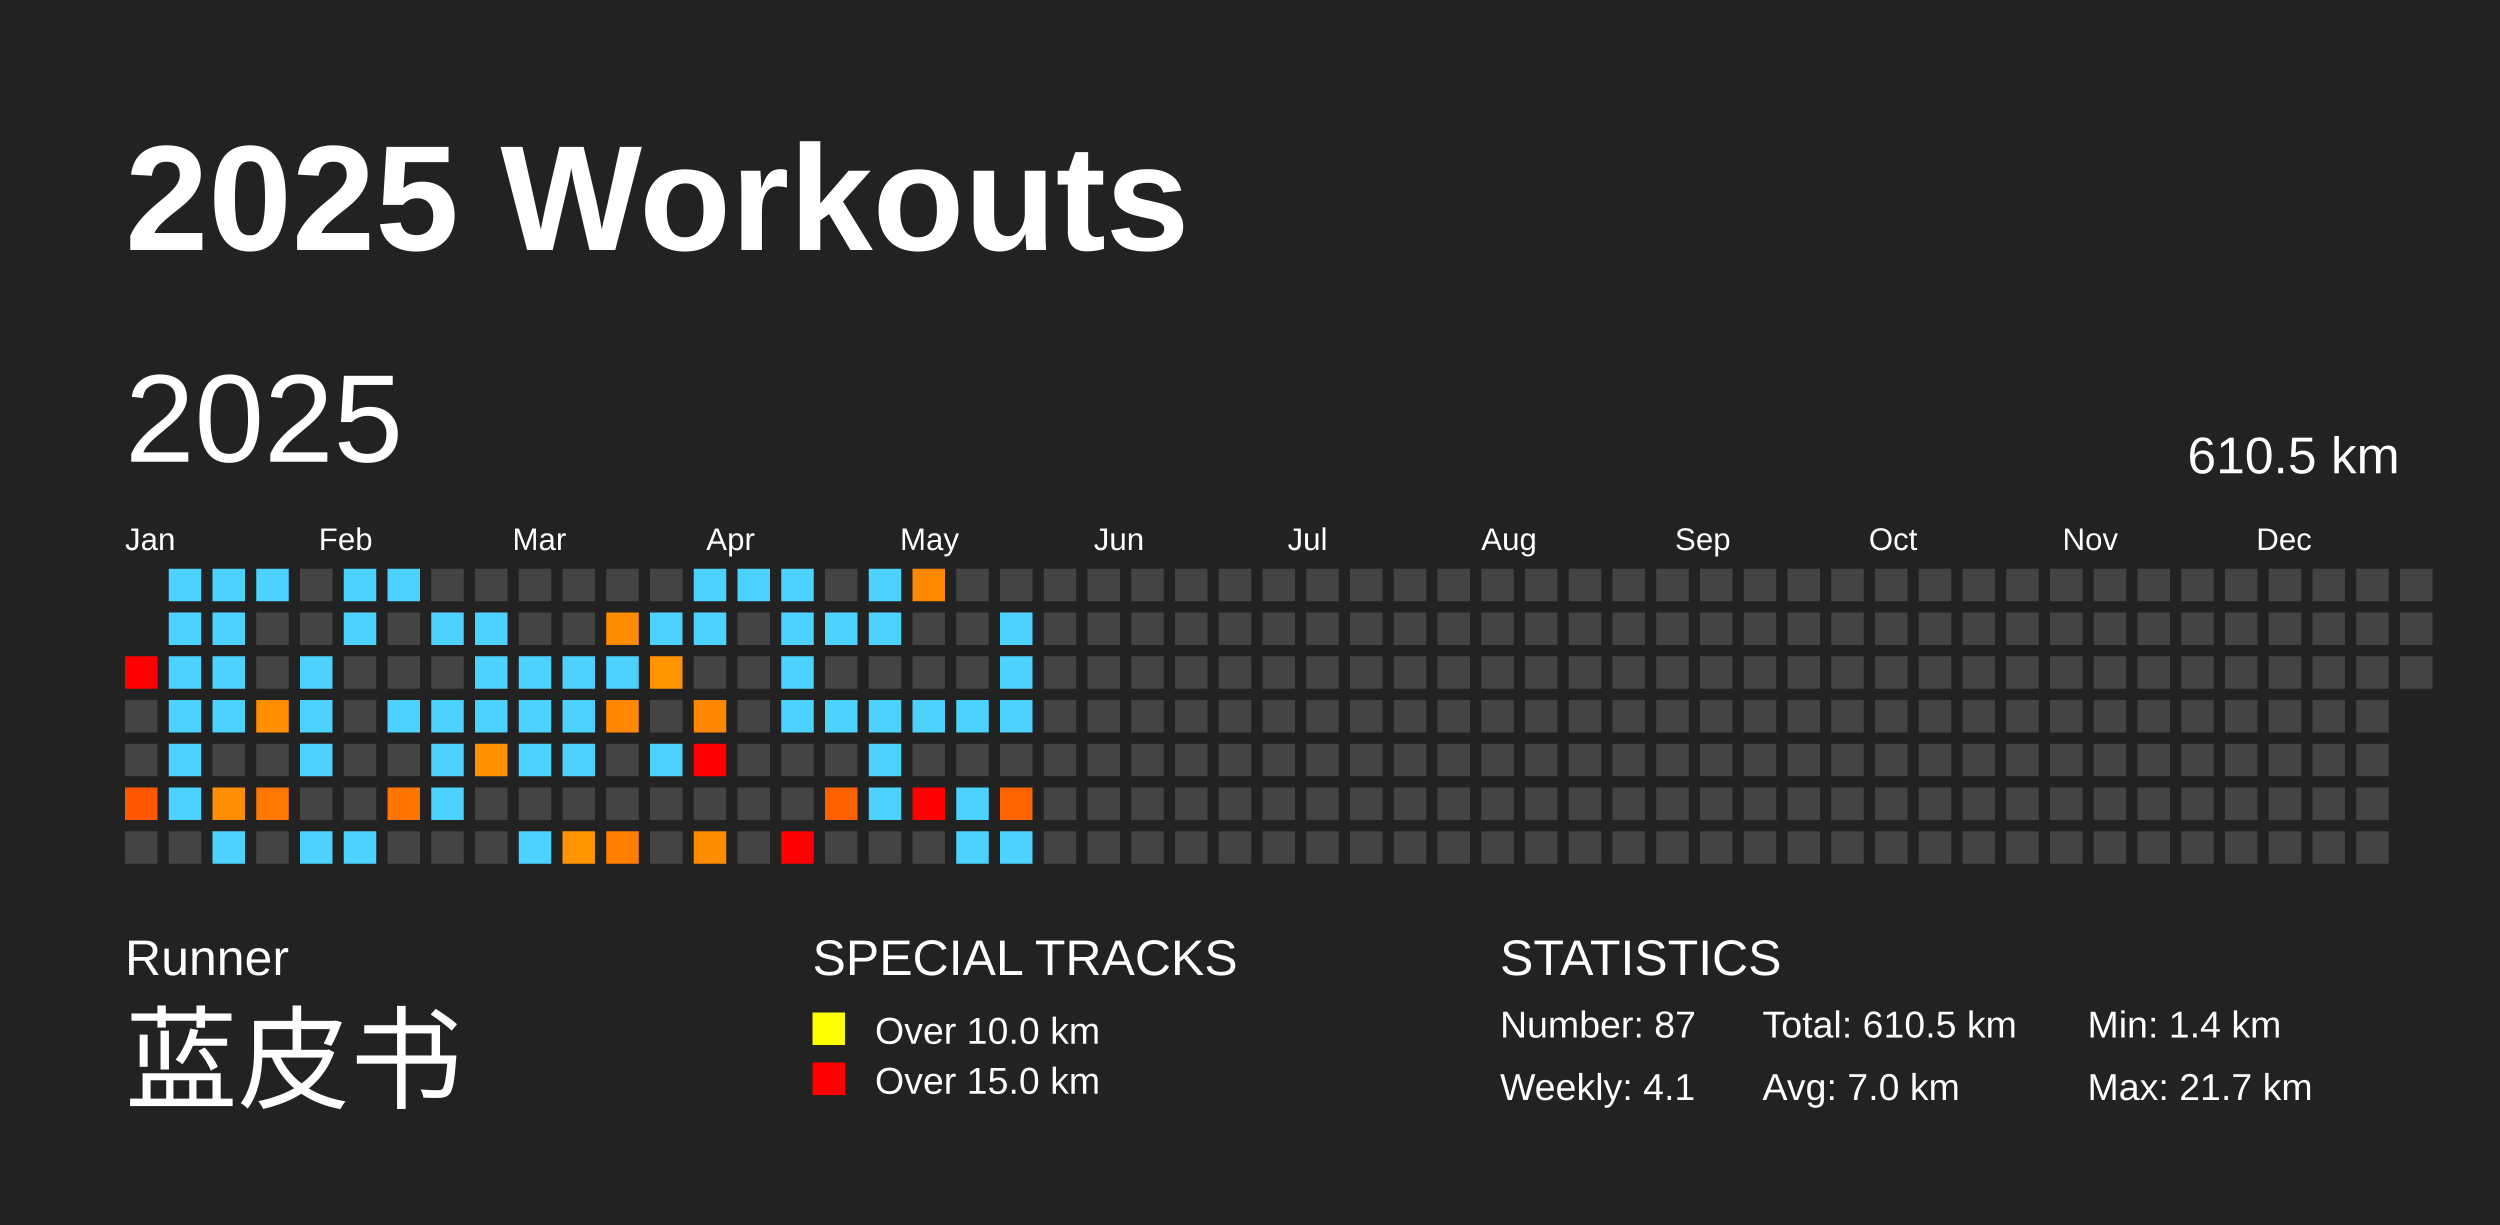
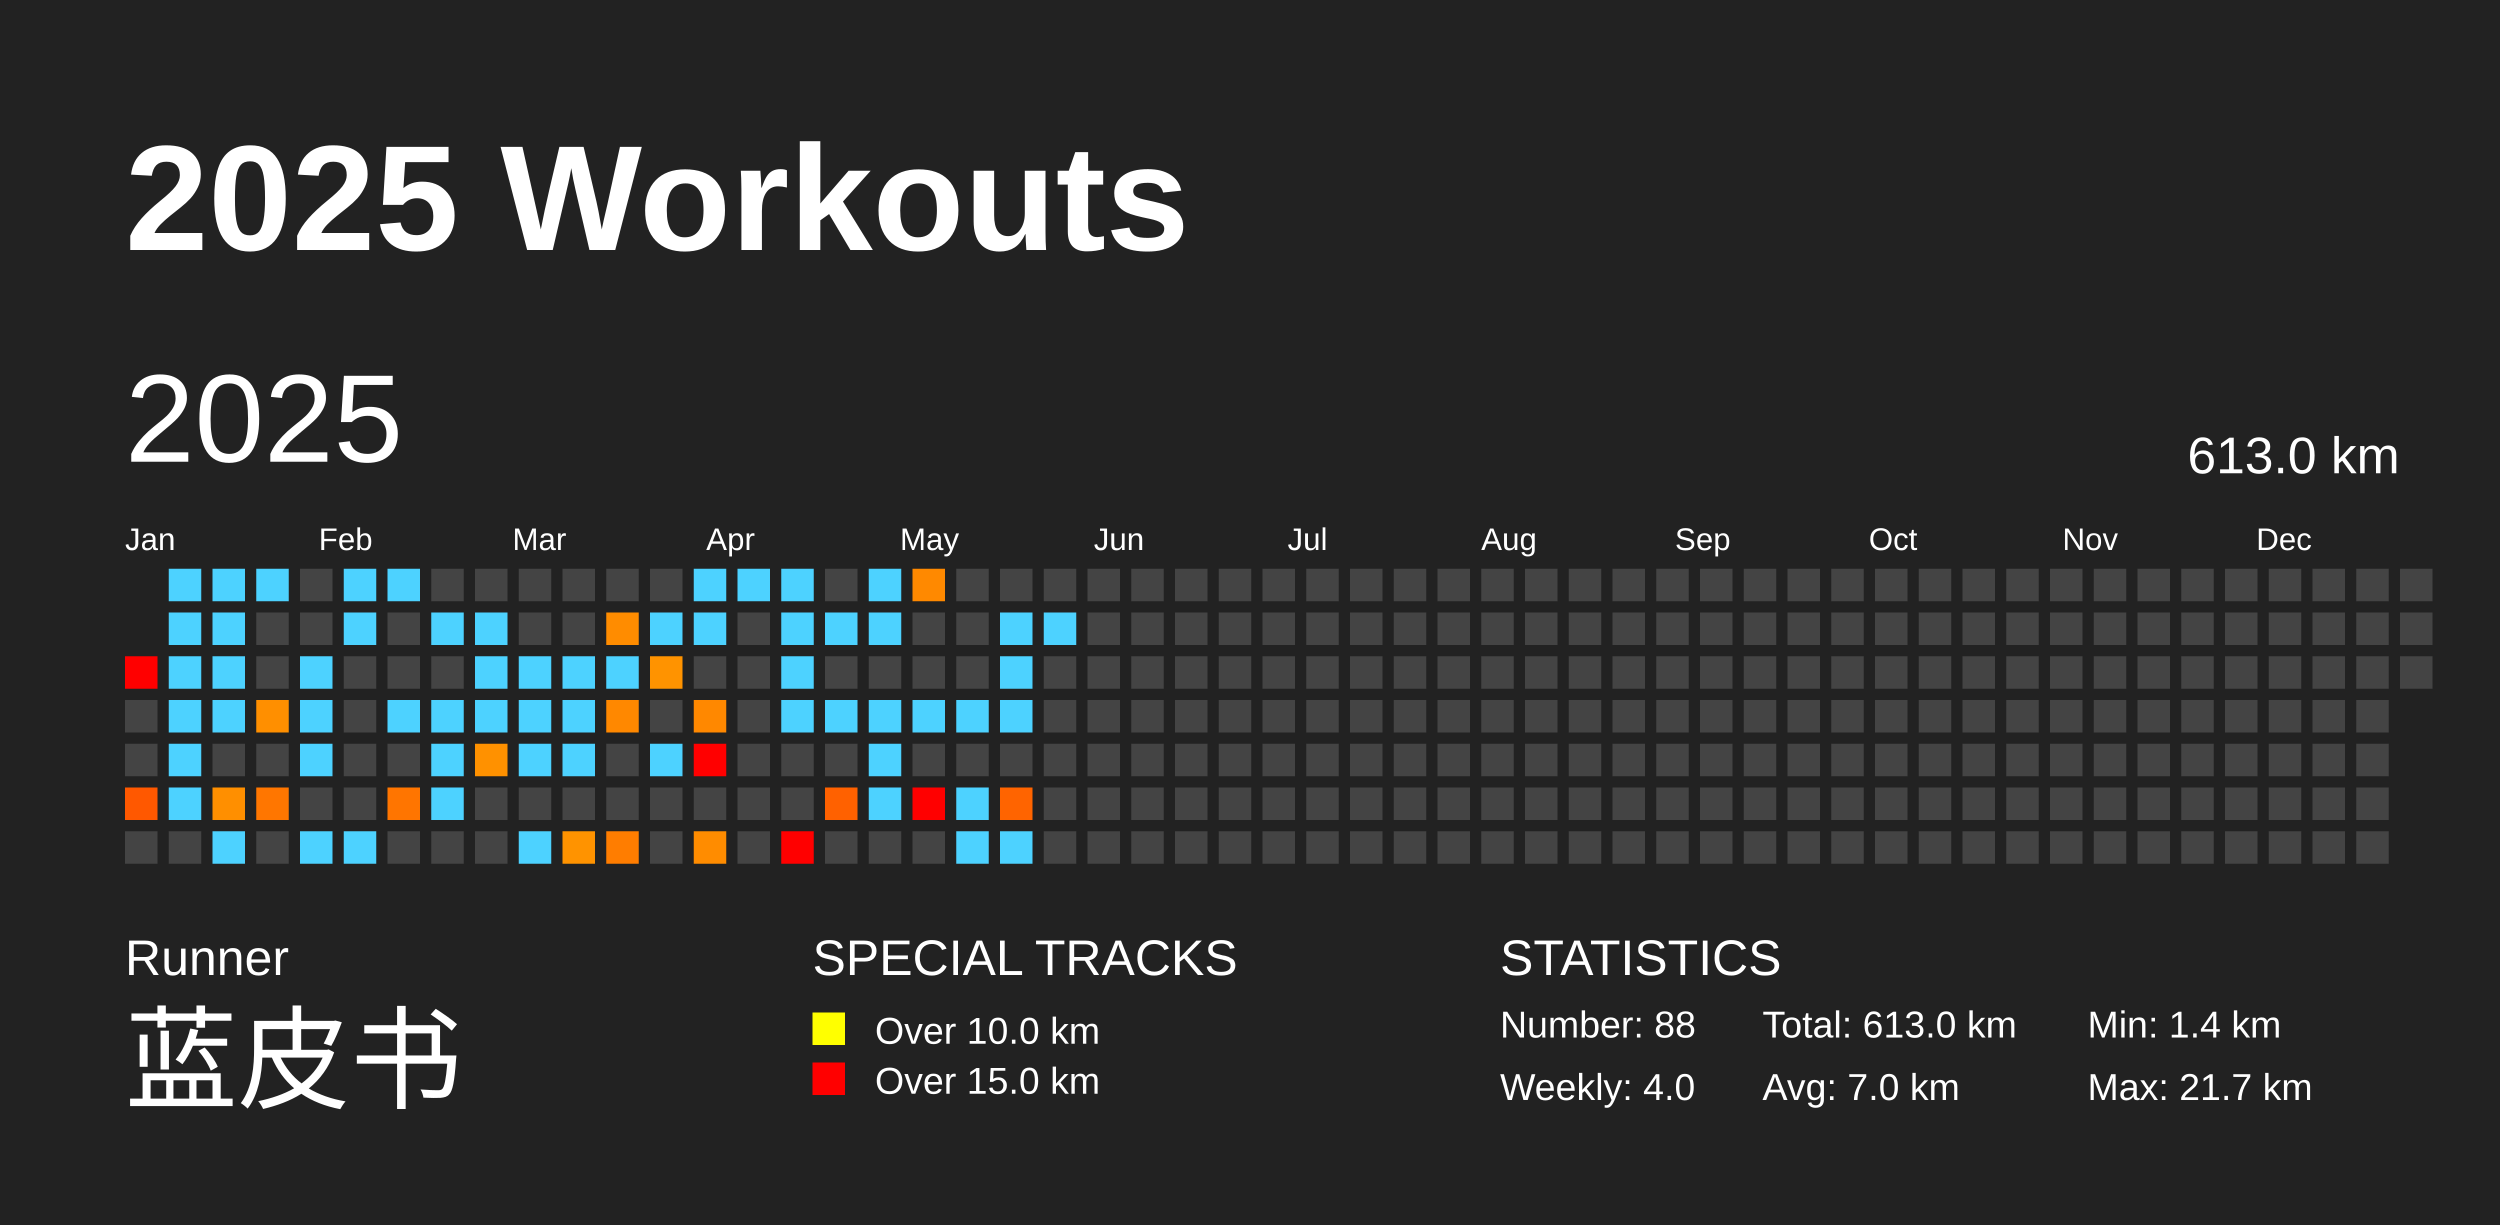
<svg xmlns="http://www.w3.org/2000/svg" baseProfile="full" height="98mm" version="1.1" viewBox="0,0,200,98" width="200mm">
  <defs />
  <rect fill="#222222" height="98" width="200" x="0" y="0" />
  <text fill="#FFFFFF" style="font-size:12px; font-family:Arial; font-weight:bold;" x="10" y="20">2025 Workouts</text>
  <text fill="#FFFFFF" style="font-size:4px; font-family:Arial" x="10" y="78">Runner</text>
  <text fill="#FFFFFF" style="font-size:9px; font-family:Arial" x="10" y="88">蓝皮书</text>
  <text fill="#FFFFFF" style="font-size:4px; font-family:Arial" x="65" y="78">SPECIAL TRACKS</text>
  <rect fill="yellow" height="2.6" width="2.6" x="65" y="81" />
  <text fill="#FFFFFF" style="font-size:3px; font-family:Arial" x="70" y="83.5">Over 10.0 km</text>
  <rect fill="red" height="2.6" width="2.6" x="65" y="85" />
  <text fill="#FFFFFF" style="font-size:3px; font-family:Arial" x="70" y="87.5">Over 15.0 km</text>
  <text fill="#FFFFFF" style="font-size:4px; font-family:Arial" x="120" y="78">STATISTICS</text>
-   <text fill="#FFFFFF" style="font-size:3px; font-family:Arial" x="120" y="83">Number: 87</text>
-   <text fill="#FFFFFF" style="font-size:3px; font-family:Arial" x="120" y="88">Weekly: 4.1</text>
-   <text fill="#FFFFFF" style="font-size:3px; font-family:Arial" x="141" y="83">Total: 610.5 km</text>
+   <text fill="#FFFFFF" style="font-size:3px; font-family:Arial" x="120" y="83">Number: 88</text>
+   <text fill="#FFFFFF" style="font-size:3px; font-family:Arial" x="120" y="88">Weekly: 4.0</text>
+   <text fill="#FFFFFF" style="font-size:3px; font-family:Arial" x="141" y="83">Total: 613.0 km</text>
  <text fill="#FFFFFF" style="font-size:3px; font-family:Arial" x="141" y="88">Avg: 7.0 km</text>
  <text fill="#FFFFFF" style="font-size:3px; font-family:Arial" x="167" y="83">Min: 1.4 km</text>
  <text fill="#FFFFFF" style="font-size:3px; font-family:Arial" x="167" y="88">Max: 21.7 km</text>
  <text dominant-baseline="hanging" fill="#FFFFFF" style="font-size:10.0px; font-family:Arial;" x="10" y="30">2025</text>
-   <text dominant-baseline="hanging" fill="#FFFFFF" style="font-size:4.125px; font-family:Arial;" x="175" y="35">610.5 km</text>
+   <text dominant-baseline="hanging" fill="#FFFFFF" style="font-size:4.125px; font-family:Arial;" x="175" y="35">613.0 km</text>
  <text fill="#FFFFFF" style="font-size:2.5px; font-family:Arial" x="10.0" y="44">Jan</text>
  <text fill="#FFFFFF" style="font-size:2.5px; font-family:Arial" x="25.5" y="44">Feb</text>
  <text fill="#FFFFFF" style="font-size:2.5px; font-family:Arial" x="41.0" y="44">Mar</text>
  <text fill="#FFFFFF" style="font-size:2.5px; font-family:Arial" x="56.5" y="44">Apr</text>
  <text fill="#FFFFFF" style="font-size:2.5px; font-family:Arial" x="72.0" y="44">May</text>
  <text fill="#FFFFFF" style="font-size:2.5px; font-family:Arial" x="87.5" y="44">Jun</text>
  <text fill="#FFFFFF" style="font-size:2.5px; font-family:Arial" x="103.0" y="44">Jul</text>
  <text fill="#FFFFFF" style="font-size:2.5px; font-family:Arial" x="118.5" y="44">Aug</text>
  <text fill="#FFFFFF" style="font-size:2.5px; font-family:Arial" x="134.0" y="44">Sep</text>
  <text fill="#FFFFFF" style="font-size:2.5px; font-family:Arial" x="149.5" y="44">Oct</text>
  <text fill="#FFFFFF" style="font-size:2.5px; font-family:Arial" x="165.0" y="44">Nov</text>
  <text fill="#FFFFFF" style="font-size:2.5px; font-family:Arial" x="180.5" y="44">Dec</text>
  <rect fill="red" height="2.6" width="2.6" x="10.0" y="52.5" />
  <rect fill="#444444" height="2.6" width="2.6" x="10.0" y="56.0" />
  <rect fill="#444444" height="2.6" width="2.6" x="10.0" y="59.5" />
  <rect fill="#ff5800" height="2.6" width="2.6" x="10.0" y="63.0" />
  <rect fill="#444444" height="2.6" width="2.6" x="10.0" y="66.5" />
  <rect fill="#4dd2ff" height="2.6" width="2.6" x="13.5" y="45.5" />
  <rect fill="#4dd2ff" height="2.6" width="2.6" x="13.5" y="49.0" />
  <rect fill="#4dd2ff" height="2.6" width="2.6" x="13.5" y="52.5" />
  <rect fill="#4dd2ff" height="2.6" width="2.6" x="13.5" y="56.0" />
  <rect fill="#4dd2ff" height="2.6" width="2.6" x="13.5" y="59.5" />
  <rect fill="#4dd2ff" height="2.6" width="2.6" x="13.5" y="63.0" />
  <rect fill="#444444" height="2.6" width="2.6" x="13.5" y="66.5" />
  <rect fill="#4dd2ff" height="2.6" width="2.6" x="17.0" y="45.5" />
  <rect fill="#4dd2ff" height="2.6" width="2.6" x="17.0" y="49.0" />
  <rect fill="#4dd2ff" height="2.6" width="2.6" x="17.0" y="52.5" />
  <rect fill="#4dd2ff" height="2.6" width="2.6" x="17.0" y="56.0" />
  <rect fill="#444444" height="2.6" width="2.6" x="17.0" y="59.5" />
  <rect fill="#ff8f00" height="2.6" width="2.6" x="17.0" y="63.0" />
  <rect fill="#4dd2ff" height="2.6" width="2.6" x="17.0" y="66.5" />
  <rect fill="#4dd2ff" height="2.6" width="2.6" x="20.5" y="45.5" />
  <rect fill="#444444" height="2.6" width="2.6" x="20.5" y="49.0" />
  <rect fill="#444444" height="2.6" width="2.6" x="20.5" y="52.5" />
  <rect fill="#ff8f00" height="2.6" width="2.6" x="20.5" y="56.0" />
  <rect fill="#444444" height="2.6" width="2.6" x="20.5" y="59.5" />
  <rect fill="#ff7600" height="2.6" width="2.6" x="20.5" y="63.0" />
  <rect fill="#444444" height="2.6" width="2.6" x="20.5" y="66.5" />
  <rect fill="#444444" height="2.6" width="2.6" x="24.0" y="45.5" />
  <rect fill="#444444" height="2.6" width="2.6" x="24.0" y="49.0" />
  <rect fill="#4dd2ff" height="2.6" width="2.6" x="24.0" y="52.5" />
  <rect fill="#4dd2ff" height="2.6" width="2.6" x="24.0" y="56.0" />
  <rect fill="#4dd2ff" height="2.6" width="2.6" x="24.0" y="59.5" />
  <rect fill="#444444" height="2.6" width="2.6" x="24.0" y="63.0" />
  <rect fill="#4dd2ff" height="2.6" width="2.6" x="24.0" y="66.5" />
  <rect fill="#4dd2ff" height="2.6" width="2.6" x="27.5" y="45.5" />
  <rect fill="#4dd2ff" height="2.6" width="2.6" x="27.5" y="49.0" />
  <rect fill="#444444" height="2.6" width="2.6" x="27.5" y="52.5" />
  <rect fill="#444444" height="2.6" width="2.6" x="27.5" y="56.0" />
  <rect fill="#444444" height="2.6" width="2.6" x="27.5" y="59.5" />
  <rect fill="#444444" height="2.6" width="2.6" x="27.5" y="63.0" />
  <rect fill="#4dd2ff" height="2.6" width="2.6" x="27.5" y="66.5" />
  <rect fill="#4dd2ff" height="2.6" width="2.6" x="31.0" y="45.5" />
  <rect fill="#444444" height="2.6" width="2.6" x="31.0" y="49.0" />
  <rect fill="#444444" height="2.6" width="2.6" x="31.0" y="52.5" />
  <rect fill="#4dd2ff" height="2.6" width="2.6" x="31.0" y="56.0" />
  <rect fill="#444444" height="2.6" width="2.6" x="31.0" y="59.5" />
  <rect fill="#ff7500" height="2.6" width="2.6" x="31.0" y="63.0" />
  <rect fill="#444444" height="2.6" width="2.6" x="31.0" y="66.5" />
  <rect fill="#444444" height="2.6" width="2.6" x="34.5" y="45.5" />
  <rect fill="#4dd2ff" height="2.6" width="2.6" x="34.5" y="49.0" />
  <rect fill="#444444" height="2.6" width="2.6" x="34.5" y="52.5" />
  <rect fill="#4dd2ff" height="2.6" width="2.6" x="34.5" y="56.0" />
  <rect fill="#4dd2ff" height="2.6" width="2.6" x="34.5" y="59.5" />
  <rect fill="#4dd2ff" height="2.6" width="2.6" x="34.5" y="63.0" />
  <rect fill="#444444" height="2.6" width="2.6" x="34.5" y="66.5" />
  <rect fill="#444444" height="2.6" width="2.6" x="38.0" y="45.5" />
  <rect fill="#4dd2ff" height="2.6" width="2.6" x="38.0" y="49.0" />
  <rect fill="#4dd2ff" height="2.6" width="2.6" x="38.0" y="52.5" />
  <rect fill="#4dd2ff" height="2.6" width="2.6" x="38.0" y="56.0" />
  <rect fill="#ff9100" height="2.6" width="2.6" x="38.0" y="59.5" />
  <rect fill="#444444" height="2.6" width="2.6" x="38.0" y="63.0" />
  <rect fill="#444444" height="2.6" width="2.6" x="38.0" y="66.5" />
  <rect fill="#444444" height="2.6" width="2.6" x="41.5" y="45.5" />
  <rect fill="#444444" height="2.6" width="2.6" x="41.5" y="49.0" />
  <rect fill="#4dd2ff" height="2.6" width="2.6" x="41.5" y="52.5" />
  <rect fill="#4dd2ff" height="2.6" width="2.6" x="41.5" y="56.0" />
  <rect fill="#4dd2ff" height="2.6" width="2.6" x="41.5" y="59.5" />
  <rect fill="#444444" height="2.6" width="2.6" x="41.5" y="63.0" />
  <rect fill="#4dd2ff" height="2.6" width="2.6" x="41.5" y="66.5" />
  <rect fill="#444444" height="2.6" width="2.6" x="45.0" y="45.5" />
  <rect fill="#444444" height="2.6" width="2.6" x="45.0" y="49.0" />
  <rect fill="#4dd2ff" height="2.6" width="2.6" x="45.0" y="52.5" />
  <rect fill="#4dd2ff" height="2.6" width="2.6" x="45.0" y="56.0" />
  <rect fill="#4dd2ff" height="2.6" width="2.6" x="45.0" y="59.5" />
  <rect fill="#444444" height="2.6" width="2.6" x="45.0" y="63.0" />
  <rect fill="#ff9300" height="2.6" width="2.6" x="45.0" y="66.5" />
  <rect fill="#444444" height="2.6" width="2.6" x="48.5" y="45.5" />
  <rect fill="#ff8c00" height="2.6" width="2.6" x="48.5" y="49.0" />
  <rect fill="#4dd2ff" height="2.6" width="2.6" x="48.5" y="52.5" />
  <rect fill="#ff8800" height="2.6" width="2.6" x="48.5" y="56.0" />
  <rect fill="#444444" height="2.6" width="2.6" x="48.5" y="59.5" />
  <rect fill="#444444" height="2.6" width="2.6" x="48.5" y="63.0" />
  <rect fill="#ff7d00" height="2.6" width="2.6" x="48.5" y="66.5" />
  <rect fill="#444444" height="2.6" width="2.6" x="52.0" y="45.5" />
  <rect fill="#4dd2ff" height="2.6" width="2.6" x="52.0" y="49.0" />
  <rect fill="#ff9300" height="2.6" width="2.6" x="52.0" y="52.5" />
  <rect fill="#444444" height="2.6" width="2.6" x="52.0" y="56.0" />
  <rect fill="#4dd2ff" height="2.6" width="2.6" x="52.0" y="59.5" />
  <rect fill="#444444" height="2.6" width="2.6" x="52.0" y="63.0" />
  <rect fill="#444444" height="2.6" width="2.6" x="52.0" y="66.5" />
  <rect fill="#4dd2ff" height="2.6" width="2.6" x="55.5" y="45.5" />
  <rect fill="#4dd2ff" height="2.6" width="2.6" x="55.5" y="49.0" />
  <rect fill="#444444" height="2.6" width="2.6" x="55.5" y="52.5" />
  <rect fill="#ff8800" height="2.6" width="2.6" x="55.5" y="56.0" />
  <rect fill="red" height="2.6" width="2.6" x="55.5" y="59.5" />
  <rect fill="#444444" height="2.6" width="2.6" x="55.5" y="63.0" />
  <rect fill="#ff8c00" height="2.6" width="2.6" x="55.5" y="66.5" />
  <rect fill="#4dd2ff" height="2.6" width="2.6" x="59.0" y="45.5" />
  <rect fill="#444444" height="2.6" width="2.6" x="59.0" y="49.0" />
  <rect fill="#444444" height="2.6" width="2.6" x="59.0" y="52.5" />
  <rect fill="#444444" height="2.6" width="2.6" x="59.0" y="56.0" />
  <rect fill="#444444" height="2.6" width="2.6" x="59.0" y="59.5" />
  <rect fill="#444444" height="2.6" width="2.6" x="59.0" y="63.0" />
  <rect fill="#444444" height="2.6" width="2.6" x="59.0" y="66.5" />
  <rect fill="#4dd2ff" height="2.6" width="2.6" x="62.5" y="45.5" />
  <rect fill="#4dd2ff" height="2.6" width="2.6" x="62.5" y="49.0" />
  <rect fill="#4dd2ff" height="2.6" width="2.6" x="62.5" y="52.5" />
  <rect fill="#4dd2ff" height="2.6" width="2.6" x="62.5" y="56.0" />
  <rect fill="#444444" height="2.6" width="2.6" x="62.5" y="59.5" />
  <rect fill="#444444" height="2.6" width="2.6" x="62.5" y="63.0" />
  <rect fill="red" height="2.6" width="2.6" x="62.5" y="66.5" />
  <rect fill="#444444" height="2.6" width="2.6" x="66.0" y="45.5" />
  <rect fill="#4dd2ff" height="2.6" width="2.6" x="66.0" y="49.0" />
  <rect fill="#444444" height="2.6" width="2.6" x="66.0" y="52.5" />
  <rect fill="#4dd2ff" height="2.6" width="2.6" x="66.0" y="56.0" />
  <rect fill="#444444" height="2.6" width="2.6" x="66.0" y="59.5" />
  <rect fill="#ff6100" height="2.6" width="2.6" x="66.0" y="63.0" />
  <rect fill="#444444" height="2.6" width="2.6" x="66.0" y="66.5" />
  <rect fill="#4dd2ff" height="2.6" width="2.6" x="69.5" y="45.5" />
  <rect fill="#4dd2ff" height="2.6" width="2.6" x="69.5" y="49.0" />
  <rect fill="#444444" height="2.6" width="2.6" x="69.5" y="52.5" />
  <rect fill="#4dd2ff" height="2.6" width="2.6" x="69.5" y="56.0" />
  <rect fill="#4dd2ff" height="2.6" width="2.6" x="69.5" y="59.5" />
  <rect fill="#4dd2ff" height="2.6" width="2.6" x="69.5" y="63.0" />
  <rect fill="#444444" height="2.6" width="2.6" x="69.5" y="66.5" />
  <rect fill="#ff8900" height="2.6" width="2.6" x="73.0" y="45.5" />
  <rect fill="#444444" height="2.6" width="2.6" x="73.0" y="49.0" />
  <rect fill="#444444" height="2.6" width="2.6" x="73.0" y="52.5" />
  <rect fill="#4dd2ff" height="2.6" width="2.6" x="73.0" y="56.0" />
  <rect fill="#444444" height="2.6" width="2.6" x="73.0" y="59.5" />
  <rect fill="red" height="2.6" width="2.6" x="73.0" y="63.0" />
  <rect fill="#444444" height="2.6" width="2.6" x="73.0" y="66.5" />
  <rect fill="#444444" height="2.6" width="2.6" x="76.5" y="45.5" />
  <rect fill="#444444" height="2.6" width="2.6" x="76.5" y="49.0" />
  <rect fill="#444444" height="2.6" width="2.6" x="76.5" y="52.5" />
  <rect fill="#4dd2ff" height="2.6" width="2.6" x="76.5" y="56.0" />
  <rect fill="#444444" height="2.6" width="2.6" x="76.5" y="59.5" />
  <rect fill="#4dd2ff" height="2.6" width="2.6" x="76.5" y="63.0" />
  <rect fill="#4dd2ff" height="2.6" width="2.6" x="76.5" y="66.5" />
  <rect fill="#444444" height="2.6" width="2.6" x="80.0" y="45.5" />
  <rect fill="#4dd2ff" height="2.6" width="2.6" x="80.0" y="49.0" />
  <rect fill="#4dd2ff" height="2.6" width="2.6" x="80.0" y="52.5" />
  <rect fill="#4dd2ff" height="2.6" width="2.6" x="80.0" y="56.0" />
  <rect fill="#444444" height="2.6" width="2.6" x="80.0" y="59.5" />
  <rect fill="#ff6400" height="2.6" width="2.6" x="80.0" y="63.0" />
  <rect fill="#4dd2ff" height="2.6" width="2.6" x="80.0" y="66.5" />
  <rect fill="#444444" height="2.6" width="2.6" x="83.5" y="45.5" />
-   <rect fill="#444444" height="2.6" width="2.6" x="83.5" y="49.0" />
+   <rect fill="#4dd2ff" height="2.6" width="2.6" x="83.5" y="49.0" />
  <rect fill="#444444" height="2.6" width="2.6" x="83.5" y="52.5" />
  <rect fill="#444444" height="2.6" width="2.6" x="83.5" y="56.0" />
  <rect fill="#444444" height="2.6" width="2.6" x="83.5" y="59.5" />
  <rect fill="#444444" height="2.6" width="2.6" x="83.5" y="63.0" />
  <rect fill="#444444" height="2.6" width="2.6" x="83.5" y="66.5" />
  <rect fill="#444444" height="2.6" width="2.6" x="87.0" y="45.5" />
  <rect fill="#444444" height="2.6" width="2.6" x="87.0" y="49.0" />
  <rect fill="#444444" height="2.6" width="2.6" x="87.0" y="52.5" />
  <rect fill="#444444" height="2.6" width="2.6" x="87.0" y="56.0" />
  <rect fill="#444444" height="2.6" width="2.6" x="87.0" y="59.5" />
  <rect fill="#444444" height="2.6" width="2.6" x="87.0" y="63.0" />
  <rect fill="#444444" height="2.6" width="2.6" x="87.0" y="66.5" />
  <rect fill="#444444" height="2.6" width="2.6" x="90.5" y="45.5" />
  <rect fill="#444444" height="2.6" width="2.6" x="90.5" y="49.0" />
  <rect fill="#444444" height="2.6" width="2.6" x="90.5" y="52.5" />
  <rect fill="#444444" height="2.6" width="2.6" x="90.5" y="56.0" />
  <rect fill="#444444" height="2.6" width="2.6" x="90.5" y="59.5" />
  <rect fill="#444444" height="2.6" width="2.6" x="90.5" y="63.0" />
  <rect fill="#444444" height="2.6" width="2.6" x="90.5" y="66.5" />
  <rect fill="#444444" height="2.6" width="2.6" x="94.0" y="45.5" />
  <rect fill="#444444" height="2.6" width="2.6" x="94.0" y="49.0" />
  <rect fill="#444444" height="2.6" width="2.6" x="94.0" y="52.5" />
  <rect fill="#444444" height="2.6" width="2.6" x="94.0" y="56.0" />
  <rect fill="#444444" height="2.6" width="2.6" x="94.0" y="59.5" />
  <rect fill="#444444" height="2.6" width="2.6" x="94.0" y="63.0" />
  <rect fill="#444444" height="2.6" width="2.6" x="94.0" y="66.5" />
  <rect fill="#444444" height="2.6" width="2.6" x="97.5" y="45.5" />
  <rect fill="#444444" height="2.6" width="2.6" x="97.5" y="49.0" />
  <rect fill="#444444" height="2.6" width="2.6" x="97.5" y="52.5" />
  <rect fill="#444444" height="2.6" width="2.6" x="97.5" y="56.0" />
  <rect fill="#444444" height="2.6" width="2.6" x="97.5" y="59.5" />
  <rect fill="#444444" height="2.6" width="2.6" x="97.5" y="63.0" />
  <rect fill="#444444" height="2.6" width="2.6" x="97.5" y="66.5" />
  <rect fill="#444444" height="2.6" width="2.6" x="101.0" y="45.5" />
  <rect fill="#444444" height="2.6" width="2.6" x="101.0" y="49.0" />
  <rect fill="#444444" height="2.6" width="2.6" x="101.0" y="52.5" />
  <rect fill="#444444" height="2.6" width="2.6" x="101.0" y="56.0" />
  <rect fill="#444444" height="2.6" width="2.6" x="101.0" y="59.5" />
  <rect fill="#444444" height="2.6" width="2.6" x="101.0" y="63.0" />
  <rect fill="#444444" height="2.6" width="2.6" x="101.0" y="66.5" />
  <rect fill="#444444" height="2.6" width="2.6" x="104.5" y="45.5" />
  <rect fill="#444444" height="2.6" width="2.6" x="104.5" y="49.0" />
  <rect fill="#444444" height="2.6" width="2.6" x="104.5" y="52.5" />
  <rect fill="#444444" height="2.6" width="2.6" x="104.5" y="56.0" />
  <rect fill="#444444" height="2.6" width="2.6" x="104.5" y="59.5" />
  <rect fill="#444444" height="2.6" width="2.6" x="104.5" y="63.0" />
  <rect fill="#444444" height="2.6" width="2.6" x="104.5" y="66.5" />
  <rect fill="#444444" height="2.6" width="2.6" x="108.0" y="45.5" />
  <rect fill="#444444" height="2.6" width="2.6" x="108.0" y="49.0" />
  <rect fill="#444444" height="2.6" width="2.6" x="108.0" y="52.5" />
  <rect fill="#444444" height="2.6" width="2.6" x="108.0" y="56.0" />
  <rect fill="#444444" height="2.6" width="2.6" x="108.0" y="59.5" />
  <rect fill="#444444" height="2.6" width="2.6" x="108.0" y="63.0" />
  <rect fill="#444444" height="2.6" width="2.6" x="108.0" y="66.5" />
  <rect fill="#444444" height="2.6" width="2.6" x="111.5" y="45.5" />
  <rect fill="#444444" height="2.6" width="2.6" x="111.5" y="49.0" />
  <rect fill="#444444" height="2.6" width="2.6" x="111.5" y="52.5" />
  <rect fill="#444444" height="2.6" width="2.6" x="111.5" y="56.0" />
  <rect fill="#444444" height="2.6" width="2.6" x="111.5" y="59.5" />
  <rect fill="#444444" height="2.6" width="2.6" x="111.5" y="63.0" />
  <rect fill="#444444" height="2.6" width="2.6" x="111.5" y="66.5" />
  <rect fill="#444444" height="2.6" width="2.6" x="115.0" y="45.5" />
  <rect fill="#444444" height="2.6" width="2.6" x="115.0" y="49.0" />
  <rect fill="#444444" height="2.6" width="2.6" x="115.0" y="52.5" />
  <rect fill="#444444" height="2.6" width="2.6" x="115.0" y="56.0" />
  <rect fill="#444444" height="2.6" width="2.6" x="115.0" y="59.5" />
  <rect fill="#444444" height="2.6" width="2.6" x="115.0" y="63.0" />
  <rect fill="#444444" height="2.6" width="2.6" x="115.0" y="66.5" />
  <rect fill="#444444" height="2.6" width="2.6" x="118.5" y="45.5" />
  <rect fill="#444444" height="2.6" width="2.6" x="118.5" y="49.0" />
  <rect fill="#444444" height="2.6" width="2.6" x="118.5" y="52.5" />
  <rect fill="#444444" height="2.6" width="2.6" x="118.5" y="56.0" />
  <rect fill="#444444" height="2.6" width="2.6" x="118.5" y="59.5" />
  <rect fill="#444444" height="2.6" width="2.6" x="118.5" y="63.0" />
  <rect fill="#444444" height="2.6" width="2.6" x="118.5" y="66.5" />
  <rect fill="#444444" height="2.6" width="2.6" x="122.0" y="45.5" />
  <rect fill="#444444" height="2.6" width="2.6" x="122.0" y="49.0" />
  <rect fill="#444444" height="2.6" width="2.6" x="122.0" y="52.5" />
  <rect fill="#444444" height="2.6" width="2.6" x="122.0" y="56.0" />
  <rect fill="#444444" height="2.6" width="2.6" x="122.0" y="59.5" />
  <rect fill="#444444" height="2.6" width="2.6" x="122.0" y="63.0" />
  <rect fill="#444444" height="2.6" width="2.6" x="122.0" y="66.5" />
  <rect fill="#444444" height="2.6" width="2.6" x="125.5" y="45.5" />
  <rect fill="#444444" height="2.6" width="2.6" x="125.5" y="49.0" />
  <rect fill="#444444" height="2.6" width="2.6" x="125.5" y="52.5" />
  <rect fill="#444444" height="2.6" width="2.6" x="125.5" y="56.0" />
  <rect fill="#444444" height="2.6" width="2.6" x="125.5" y="59.5" />
  <rect fill="#444444" height="2.6" width="2.6" x="125.5" y="63.0" />
  <rect fill="#444444" height="2.6" width="2.6" x="125.5" y="66.5" />
  <rect fill="#444444" height="2.6" width="2.6" x="129.0" y="45.5" />
  <rect fill="#444444" height="2.6" width="2.6" x="129.0" y="49.0" />
  <rect fill="#444444" height="2.6" width="2.6" x="129.0" y="52.5" />
  <rect fill="#444444" height="2.6" width="2.6" x="129.0" y="56.0" />
  <rect fill="#444444" height="2.6" width="2.6" x="129.0" y="59.5" />
  <rect fill="#444444" height="2.6" width="2.6" x="129.0" y="63.0" />
  <rect fill="#444444" height="2.6" width="2.6" x="129.0" y="66.5" />
  <rect fill="#444444" height="2.6" width="2.6" x="132.5" y="45.5" />
  <rect fill="#444444" height="2.6" width="2.6" x="132.5" y="49.0" />
  <rect fill="#444444" height="2.6" width="2.6" x="132.5" y="52.5" />
  <rect fill="#444444" height="2.6" width="2.6" x="132.5" y="56.0" />
  <rect fill="#444444" height="2.6" width="2.6" x="132.5" y="59.5" />
  <rect fill="#444444" height="2.6" width="2.6" x="132.5" y="63.0" />
  <rect fill="#444444" height="2.6" width="2.6" x="132.5" y="66.5" />
  <rect fill="#444444" height="2.6" width="2.6" x="136.0" y="45.5" />
  <rect fill="#444444" height="2.6" width="2.6" x="136.0" y="49.0" />
  <rect fill="#444444" height="2.6" width="2.6" x="136.0" y="52.5" />
  <rect fill="#444444" height="2.6" width="2.6" x="136.0" y="56.0" />
  <rect fill="#444444" height="2.6" width="2.6" x="136.0" y="59.5" />
  <rect fill="#444444" height="2.6" width="2.6" x="136.0" y="63.0" />
  <rect fill="#444444" height="2.6" width="2.6" x="136.0" y="66.5" />
  <rect fill="#444444" height="2.6" width="2.6" x="139.5" y="45.5" />
  <rect fill="#444444" height="2.6" width="2.6" x="139.5" y="49.0" />
  <rect fill="#444444" height="2.6" width="2.6" x="139.5" y="52.5" />
  <rect fill="#444444" height="2.6" width="2.6" x="139.5" y="56.0" />
  <rect fill="#444444" height="2.6" width="2.6" x="139.5" y="59.5" />
  <rect fill="#444444" height="2.6" width="2.6" x="139.5" y="63.0" />
  <rect fill="#444444" height="2.6" width="2.6" x="139.5" y="66.5" />
  <rect fill="#444444" height="2.6" width="2.6" x="143.0" y="45.5" />
  <rect fill="#444444" height="2.6" width="2.6" x="143.0" y="49.0" />
  <rect fill="#444444" height="2.6" width="2.6" x="143.0" y="52.5" />
  <rect fill="#444444" height="2.6" width="2.6" x="143.0" y="56.0" />
  <rect fill="#444444" height="2.6" width="2.6" x="143.0" y="59.5" />
  <rect fill="#444444" height="2.6" width="2.6" x="143.0" y="63.0" />
  <rect fill="#444444" height="2.6" width="2.6" x="143.0" y="66.5" />
  <rect fill="#444444" height="2.6" width="2.6" x="146.5" y="45.5" />
  <rect fill="#444444" height="2.6" width="2.6" x="146.5" y="49.0" />
  <rect fill="#444444" height="2.6" width="2.6" x="146.5" y="52.5" />
  <rect fill="#444444" height="2.6" width="2.6" x="146.5" y="56.0" />
  <rect fill="#444444" height="2.6" width="2.6" x="146.5" y="59.5" />
  <rect fill="#444444" height="2.6" width="2.6" x="146.5" y="63.0" />
  <rect fill="#444444" height="2.6" width="2.6" x="146.5" y="66.5" />
  <rect fill="#444444" height="2.6" width="2.6" x="150.0" y="45.5" />
  <rect fill="#444444" height="2.6" width="2.6" x="150.0" y="49.0" />
  <rect fill="#444444" height="2.6" width="2.6" x="150.0" y="52.5" />
  <rect fill="#444444" height="2.6" width="2.6" x="150.0" y="56.0" />
  <rect fill="#444444" height="2.6" width="2.6" x="150.0" y="59.5" />
  <rect fill="#444444" height="2.6" width="2.6" x="150.0" y="63.0" />
  <rect fill="#444444" height="2.6" width="2.6" x="150.0" y="66.5" />
  <rect fill="#444444" height="2.6" width="2.6" x="153.5" y="45.5" />
  <rect fill="#444444" height="2.6" width="2.6" x="153.5" y="49.0" />
  <rect fill="#444444" height="2.6" width="2.6" x="153.5" y="52.5" />
  <rect fill="#444444" height="2.6" width="2.6" x="153.5" y="56.0" />
  <rect fill="#444444" height="2.6" width="2.6" x="153.5" y="59.5" />
  <rect fill="#444444" height="2.6" width="2.6" x="153.5" y="63.0" />
  <rect fill="#444444" height="2.6" width="2.6" x="153.5" y="66.5" />
  <rect fill="#444444" height="2.6" width="2.6" x="157.0" y="45.5" />
  <rect fill="#444444" height="2.6" width="2.6" x="157.0" y="49.0" />
  <rect fill="#444444" height="2.6" width="2.6" x="157.0" y="52.5" />
  <rect fill="#444444" height="2.6" width="2.6" x="157.0" y="56.0" />
  <rect fill="#444444" height="2.6" width="2.6" x="157.0" y="59.5" />
  <rect fill="#444444" height="2.6" width="2.6" x="157.0" y="63.0" />
  <rect fill="#444444" height="2.6" width="2.6" x="157.0" y="66.5" />
  <rect fill="#444444" height="2.6" width="2.6" x="160.5" y="45.5" />
  <rect fill="#444444" height="2.6" width="2.6" x="160.5" y="49.0" />
  <rect fill="#444444" height="2.6" width="2.6" x="160.5" y="52.5" />
  <rect fill="#444444" height="2.6" width="2.6" x="160.5" y="56.0" />
  <rect fill="#444444" height="2.6" width="2.6" x="160.5" y="59.5" />
  <rect fill="#444444" height="2.6" width="2.6" x="160.5" y="63.0" />
  <rect fill="#444444" height="2.6" width="2.6" x="160.5" y="66.5" />
  <rect fill="#444444" height="2.6" width="2.6" x="164.0" y="45.5" />
  <rect fill="#444444" height="2.6" width="2.6" x="164.0" y="49.0" />
  <rect fill="#444444" height="2.6" width="2.6" x="164.0" y="52.5" />
  <rect fill="#444444" height="2.6" width="2.6" x="164.0" y="56.0" />
  <rect fill="#444444" height="2.6" width="2.6" x="164.0" y="59.5" />
  <rect fill="#444444" height="2.6" width="2.6" x="164.0" y="63.0" />
  <rect fill="#444444" height="2.6" width="2.6" x="164.0" y="66.5" />
  <rect fill="#444444" height="2.6" width="2.6" x="167.5" y="45.5" />
  <rect fill="#444444" height="2.6" width="2.6" x="167.5" y="49.0" />
  <rect fill="#444444" height="2.6" width="2.6" x="167.5" y="52.5" />
  <rect fill="#444444" height="2.6" width="2.6" x="167.5" y="56.0" />
  <rect fill="#444444" height="2.6" width="2.6" x="167.5" y="59.5" />
  <rect fill="#444444" height="2.6" width="2.6" x="167.5" y="63.0" />
  <rect fill="#444444" height="2.6" width="2.6" x="167.5" y="66.5" />
  <rect fill="#444444" height="2.6" width="2.6" x="171.0" y="45.5" />
  <rect fill="#444444" height="2.6" width="2.6" x="171.0" y="49.0" />
  <rect fill="#444444" height="2.6" width="2.6" x="171.0" y="52.5" />
  <rect fill="#444444" height="2.6" width="2.6" x="171.0" y="56.0" />
  <rect fill="#444444" height="2.6" width="2.6" x="171.0" y="59.5" />
  <rect fill="#444444" height="2.6" width="2.6" x="171.0" y="63.0" />
  <rect fill="#444444" height="2.6" width="2.6" x="171.0" y="66.5" />
  <rect fill="#444444" height="2.6" width="2.6" x="174.5" y="45.5" />
  <rect fill="#444444" height="2.6" width="2.6" x="174.5" y="49.0" />
  <rect fill="#444444" height="2.6" width="2.6" x="174.5" y="52.5" />
  <rect fill="#444444" height="2.6" width="2.6" x="174.5" y="56.0" />
  <rect fill="#444444" height="2.6" width="2.6" x="174.5" y="59.5" />
  <rect fill="#444444" height="2.6" width="2.6" x="174.5" y="63.0" />
  <rect fill="#444444" height="2.6" width="2.6" x="174.5" y="66.5" />
  <rect fill="#444444" height="2.6" width="2.6" x="178.0" y="45.5" />
  <rect fill="#444444" height="2.6" width="2.6" x="178.0" y="49.0" />
  <rect fill="#444444" height="2.6" width="2.6" x="178.0" y="52.5" />
  <rect fill="#444444" height="2.6" width="2.6" x="178.0" y="56.0" />
  <rect fill="#444444" height="2.6" width="2.6" x="178.0" y="59.5" />
  <rect fill="#444444" height="2.6" width="2.6" x="178.0" y="63.0" />
  <rect fill="#444444" height="2.6" width="2.6" x="178.0" y="66.5" />
  <rect fill="#444444" height="2.6" width="2.6" x="181.5" y="45.5" />
  <rect fill="#444444" height="2.6" width="2.6" x="181.5" y="49.0" />
  <rect fill="#444444" height="2.6" width="2.6" x="181.5" y="52.5" />
  <rect fill="#444444" height="2.6" width="2.6" x="181.5" y="56.0" />
  <rect fill="#444444" height="2.6" width="2.6" x="181.5" y="59.5" />
  <rect fill="#444444" height="2.6" width="2.6" x="181.5" y="63.0" />
  <rect fill="#444444" height="2.6" width="2.6" x="181.5" y="66.5" />
  <rect fill="#444444" height="2.6" width="2.6" x="185.0" y="45.5" />
  <rect fill="#444444" height="2.6" width="2.6" x="185.0" y="49.0" />
  <rect fill="#444444" height="2.6" width="2.6" x="185.0" y="52.5" />
  <rect fill="#444444" height="2.6" width="2.6" x="185.0" y="56.0" />
  <rect fill="#444444" height="2.6" width="2.6" x="185.0" y="59.5" />
  <rect fill="#444444" height="2.6" width="2.6" x="185.0" y="63.0" />
  <rect fill="#444444" height="2.6" width="2.6" x="185.0" y="66.5" />
  <rect fill="#444444" height="2.6" width="2.6" x="188.5" y="45.5" />
  <rect fill="#444444" height="2.6" width="2.6" x="188.5" y="49.0" />
  <rect fill="#444444" height="2.6" width="2.6" x="188.5" y="52.5" />
  <rect fill="#444444" height="2.6" width="2.6" x="188.5" y="56.0" />
  <rect fill="#444444" height="2.6" width="2.6" x="188.5" y="59.5" />
  <rect fill="#444444" height="2.6" width="2.6" x="188.5" y="63.0" />
  <rect fill="#444444" height="2.6" width="2.6" x="188.5" y="66.5" />
  <rect fill="#444444" height="2.6" width="2.6" x="192.0" y="45.5" />
  <rect fill="#444444" height="2.6" width="2.6" x="192.0" y="49.0" />
  <rect fill="#444444" height="2.6" width="2.6" x="192.0" y="52.5" />
</svg>
